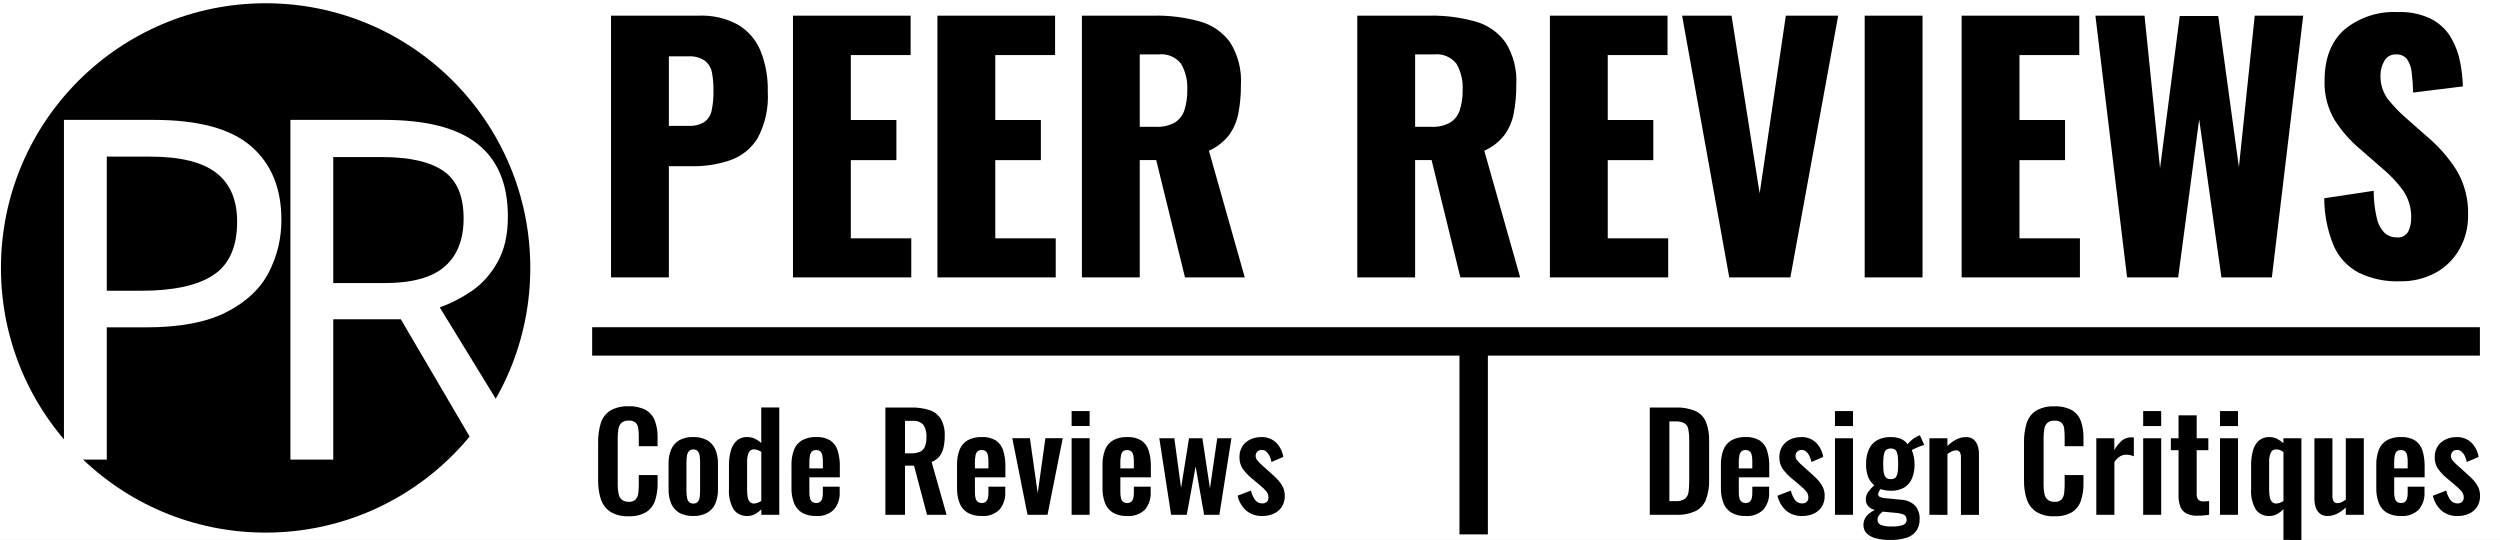
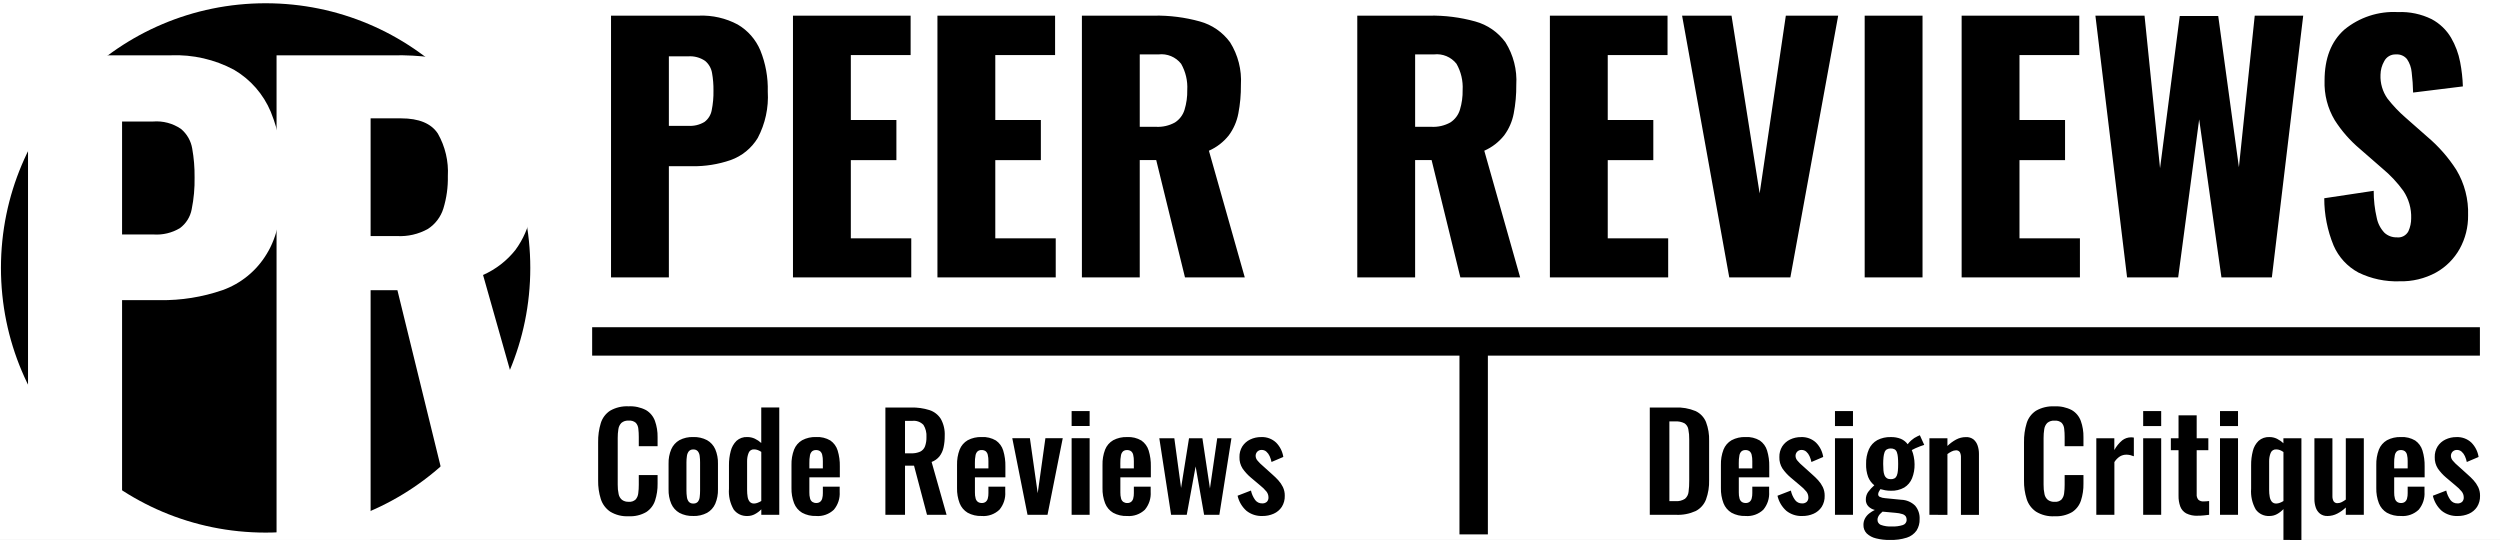
<svg xmlns="http://www.w3.org/2000/svg" width="352.09" height="76" viewBox="0 0 352.09 76">
  <defs>
-     <clipPath id="b">
+     <clipPath id="clip-Web_1920_2">
      <rect width="352.09" height="76" />
    </clipPath>
  </defs>
-   <g id="a" clip-path="url(#b)">
+   <g id="Web_1920_2" data-name="Web 1920 – 2" clip-path="url(#clip-Web_1920_2)">
    <rect width="352.09" height="76" fill="#fff" />
-     <g transform="translate(0.134 -15.271)">
-       <circle cx="37.275" cy="37.275" r="37.275" transform="translate(0 15.73)" />
-       <g transform="translate(2.372 0)">
-         <text transform="translate(0 80)" fill="#fff" font-size="67" font-family="Oswald-Regular_Bold, Oswald">
-           <tspan x="0" y="0">P</tspan>
-         </text>
-         <text transform="translate(31.897 80)" fill="#fff" font-size="67" font-family="Oswald-Regular_Bold, Oswald">
-           <tspan x="0" y="0">R</tspan>
-         </text>
+     <g id="Group_2" data-name="Group 2" transform="translate(0.134 -15.271)">
+       <circle id="Ellipse_1" data-name="Ellipse 1" cx="37.275" cy="37.275" r="37.275" transform="translate(0 15.73)" />
+       <g id="Group_1" data-name="Group 1" transform="translate(2.372 0)">
+         <path id="Path_8" data-name="Path 8" d="M4.44,0V-59.94H24.568a17.4,17.4,0,0,1,8.88,2.035,12.427,12.427,0,0,1,5.18,5.92,23.458,23.458,0,0,1,1.7,9.435q0,6.956-2.294,10.619a11.925,11.925,0,0,1-6.216,5.069,25.968,25.968,0,0,1-8.806,1.406H17.686V3.155ZM17.686-34.706h4.44a6.4,6.4,0,0,0,3.7-.888,4.279,4.279,0,0,0,1.665-2.664,20.734,20.734,0,0,0,.407-4.514,21.644,21.644,0,0,0-.333-4.033,4.582,4.582,0,0,0-1.591-2.775,6.113,6.113,0,0,0-3.922-1.036H17.686Z" transform="translate(-3 83)" fill="#fff" />
+         <path id="Path_7" data-name="Path 7" d="M4.44,10V-59.94h16.5A36.777,36.777,0,0,1,31.45-58.608a12.746,12.746,0,0,1,6.919,4.773q2.479,3.441,2.479,9.731a32.976,32.976,0,0,1-.592,6.586,12.257,12.257,0,0,1-2.183,5,12,12,0,0,1-4.551,3.515L41.736,0H28.046L21.46-26.862H17.686V10ZM17.686-34.484h3.7a8.056,8.056,0,0,0,4.366-1,5.3,5.3,0,0,0,2.183-2.886,14.48,14.48,0,0,0,.629-4.551,10.881,10.881,0,0,0-1.406-5.994q-1.406-2.146-5.18-2.146H17.686Z" transform="translate(32.003 83)" fill="#fff" />
      </g>
    </g>
-     <path d="M36.6-463.441v-36.868H48.981a10.7,10.7,0,0,1,5.462,1.252,7.644,7.644,0,0,1,3.186,3.641,14.429,14.429,0,0,1,1.047,5.8,12.394,12.394,0,0,1-1.411,6.532,7.335,7.335,0,0,1-3.823,3.118,15.972,15.972,0,0,1-5.416.865H44.747v15.658Zm8.147-21.347h2.731a3.937,3.937,0,0,0,2.276-.546,2.632,2.632,0,0,0,1.024-1.639,12.753,12.753,0,0,0,.25-2.777,13.313,13.313,0,0,0-.2-2.481,2.818,2.818,0,0,0-.979-1.707,3.76,3.76,0,0,0-2.412-.637H44.747Zm17.478,21.347v-36.868H78.794v5.553H70.373v9.149h6.418v5.644H70.373v11.015h8.512v5.508Zm20.346,0v-36.868H99.14v5.553H90.719v9.149h6.418v5.644H90.719v11.015h8.512v5.508Zm20.346,0v-36.868h10.15a22.622,22.622,0,0,1,6.463.819,7.84,7.84,0,0,1,4.256,2.936,10.116,10.116,0,0,1,1.525,5.985,20.283,20.283,0,0,1-.364,4.051,7.539,7.539,0,0,1-1.343,3.072,7.384,7.384,0,0,1-2.8,2.162l5.052,17.842h-8.421l-4.051-16.523h-2.321v16.523Zm8.147-21.211h2.276a4.955,4.955,0,0,0,2.685-.615,3.259,3.259,0,0,0,1.343-1.775,8.906,8.906,0,0,0,.387-2.8,6.693,6.693,0,0,0-.865-3.687,3.525,3.525,0,0,0-3.186-1.32h-2.64ZM141.7-463.441v-36.868h10.15a22.623,22.623,0,0,1,6.463.819,7.84,7.84,0,0,1,4.256,2.936,10.116,10.116,0,0,1,1.525,5.985,20.282,20.282,0,0,1-.364,4.051,7.539,7.539,0,0,1-1.343,3.072,7.384,7.384,0,0,1-2.8,2.162l5.052,17.842h-8.421l-4.051-16.523h-2.321v16.523Zm8.147-21.211h2.276a4.955,4.955,0,0,0,2.685-.615,3.259,3.259,0,0,0,1.343-1.775,8.907,8.907,0,0,0,.387-2.8,6.693,6.693,0,0,0-.865-3.687,3.525,3.525,0,0,0-3.186-1.32h-2.64Zm18.98,21.211v-36.868h16.568v5.553h-8.421v9.149h6.418v5.644h-6.418v11.015h8.512v5.508Zm25.262,0-6.645-36.868h6.964l3.96,25.034,3.687-25.034h7.374l-6.736,36.868Zm19.071,0v-36.868h8.147v36.868Zm13.655,0v-36.868h16.568v5.553h-8.421v9.149h6.418v5.644h-6.418v11.015h8.512v5.508Zm23.3,0-4.461-36.868h6.919l2.185,21.484,2.777-21.438h5.416l2.913,21.3,2.23-21.347h6.827l-4.415,36.868h-7.1L260.268-485.7l-2.959,22.258Zm38.37.546a12.255,12.255,0,0,1-5.781-1.229,7.866,7.866,0,0,1-3.5-3.8,17.473,17.473,0,0,1-1.32-6.668l6.964-1.047a16.611,16.611,0,0,0,.432,3.823,4.238,4.238,0,0,0,1.092,2.094,2.457,2.457,0,0,0,1.707.637,1.624,1.624,0,0,0,1.661-.865,4.409,4.409,0,0,0,.387-1.821,6.569,6.569,0,0,0-1.092-3.846,17.071,17.071,0,0,0-2.959-3.163l-3.186-2.776a17.767,17.767,0,0,1-3.528-4.028,10.187,10.187,0,0,1-1.434-5.576q0-4.688,2.776-7.169a10.928,10.928,0,0,1,7.556-2.481,9.758,9.758,0,0,1,4.756,1,6.991,6.991,0,0,1,2.731,2.617,10.818,10.818,0,0,1,1.274,3.414,21.666,21.666,0,0,1,.387,3.437l-7.01.865a28,28,0,0,0-.2-2.845,3.912,3.912,0,0,0-.66-1.866,1.818,1.818,0,0,0-1.548-.66,1.76,1.76,0,0,0-1.661.956,3.949,3.949,0,0,0-.523,1.912,5.405,5.405,0,0,0,.979,3.345,18.946,18.946,0,0,0,2.572,2.708l3.05,2.685a20.74,20.74,0,0,1,4.074,4.643,11.669,11.669,0,0,1,1.661,6.418,9.486,9.486,0,0,1-1.183,4.711,8.646,8.646,0,0,1-3.345,3.345A10.193,10.193,0,0,1,288.489-462.895Z" transform="translate(49.454 502.512)" />
-     <path d="M16.54-189.267a4.512,4.512,0,0,1-2.6-.653,3.4,3.4,0,0,1-1.315-1.781,8.289,8.289,0,0,1-.373-2.6v-5.391a8.649,8.649,0,0,1,.373-2.686,3.221,3.221,0,0,1,1.315-1.754,4.724,4.724,0,0,1,2.6-.616,4.773,4.773,0,0,1,2.453.532,2.924,2.924,0,0,1,1.259,1.52,6.48,6.48,0,0,1,.373,2.294v1.269H17.977v-1.306a9.373,9.373,0,0,0-.065-1.157,1.436,1.436,0,0,0-.354-.83,1.331,1.331,0,0,0-1-.308,1.416,1.416,0,0,0-1.035.326,1.573,1.573,0,0,0-.42.877,7.468,7.468,0,0,0-.093,1.241v6.566a5.811,5.811,0,0,0,.131,1.352,1.4,1.4,0,0,0,.476.8,1.489,1.489,0,0,0,.942.27,1.255,1.255,0,0,0,.979-.326,1.6,1.6,0,0,0,.364-.867,8.931,8.931,0,0,0,.075-1.213v-1.362h2.649v1.213a7.332,7.332,0,0,1-.354,2.378,3.092,3.092,0,0,1-1.241,1.623A4.483,4.483,0,0,1,16.54-189.267Zm9.1-.037a3.861,3.861,0,0,1-1.94-.438,2.737,2.737,0,0,1-1.147-1.278,4.883,4.883,0,0,1-.382-2.033v-3.619a4.883,4.883,0,0,1,.382-2.033,2.737,2.737,0,0,1,1.147-1.278,3.861,3.861,0,0,1,1.94-.438,3.915,3.915,0,0,1,1.949.438,2.724,2.724,0,0,1,1.157,1.278,4.883,4.883,0,0,1,.382,2.033v3.619a4.883,4.883,0,0,1-.382,2.033,2.724,2.724,0,0,1-1.157,1.278A3.915,3.915,0,0,1,25.644-189.3Zm.019-1.754a.785.785,0,0,0,.634-.243,1.261,1.261,0,0,0,.261-.662,7.016,7.016,0,0,0,.056-.923v-3.955a6.8,6.8,0,0,0-.056-.914,1.306,1.306,0,0,0-.261-.662.77.77,0,0,0-.634-.252.77.77,0,0,0-.634.252,1.368,1.368,0,0,0-.27.662,5.846,5.846,0,0,0-.065.914v3.955a6.028,6.028,0,0,0,.065.923,1.319,1.319,0,0,0,.27.662A.785.785,0,0,0,25.662-191.058Zm7.63,1.754a2.254,2.254,0,0,1-1.949-.914,5.068,5.068,0,0,1-.662-2.929v-3.3a7.442,7.442,0,0,1,.252-2.015,3.061,3.061,0,0,1,.811-1.427,2.1,2.1,0,0,1,1.511-.532,2.482,2.482,0,0,1,1.073.233,3.66,3.66,0,0,1,.9.606v-5h2.537v15.11H35.232v-.765a3.72,3.72,0,0,1-.914.681A2.2,2.2,0,0,1,33.292-189.3Zm.933-1.754a1.407,1.407,0,0,0,.466-.093,3.056,3.056,0,0,0,.541-.261v-6.921a2.556,2.556,0,0,0-.485-.252,1.467,1.467,0,0,0-.541-.1.762.762,0,0,0-.756.494,3.018,3.018,0,0,0-.215,1.2v4.029a5.7,5.7,0,0,0,.075.97,1.4,1.4,0,0,0,.289.681A.775.775,0,0,0,34.225-191.058Zm8.73,1.754a3.815,3.815,0,0,1-1.977-.457,2.711,2.711,0,0,1-1.129-1.343,5.62,5.62,0,0,1-.364-2.136v-3.246a5.66,5.66,0,0,1,.364-2.164,2.653,2.653,0,0,1,1.138-1.324,3.89,3.89,0,0,1,1.968-.448,3.554,3.554,0,0,1,2.005.485,2.645,2.645,0,0,1,1.026,1.408,7.164,7.164,0,0,1,.308,2.248v1.53H42v2.127a3,3,0,0,0,.1.858.856.856,0,0,0,.326.485.953.953,0,0,0,.541.149.861.861,0,0,0,.541-.159.9.9,0,0,0,.3-.466,2.715,2.715,0,0,0,.093-.774v-.9h2.369v.728a3.55,3.55,0,0,1-.821,2.518A3.268,3.268,0,0,1,42.955-189.3ZM42-196h1.9v-1.026a3.573,3.573,0,0,0-.093-.9.913.913,0,0,0-.3-.5.927.927,0,0,0-.578-.159.827.827,0,0,0-.541.168,1,1,0,0,0-.3.56A5.125,5.125,0,0,0,42-196.747Zm10.708,6.529v-15.11H56.33a7.982,7.982,0,0,1,2.584.364,2.968,2.968,0,0,1,1.6,1.241,4.465,4.465,0,0,1,.55,2.388,7.324,7.324,0,0,1-.168,1.642,3.124,3.124,0,0,1-.569,1.241,2.565,2.565,0,0,1-1.11.793l2.108,7.443H58.569l-1.828-6.921H55.472v6.921Zm2.761-8.656h.858a2.932,2.932,0,0,0,1.278-.233,1.362,1.362,0,0,0,.681-.746,3.581,3.581,0,0,0,.205-1.315,2.866,2.866,0,0,0-.42-1.707,1.876,1.876,0,0,0-1.595-.569H55.472Zm10.8,8.824a3.815,3.815,0,0,1-1.977-.457,2.711,2.711,0,0,1-1.129-1.343,5.62,5.62,0,0,1-.364-2.136v-3.246a5.66,5.66,0,0,1,.364-2.164,2.653,2.653,0,0,1,1.138-1.324,3.89,3.89,0,0,1,1.968-.448,3.554,3.554,0,0,1,2.005.485,2.645,2.645,0,0,1,1.026,1.408,7.163,7.163,0,0,1,.308,2.248v1.53h-4.29v2.127a3,3,0,0,0,.1.858.856.856,0,0,0,.326.485.953.953,0,0,0,.541.149.861.861,0,0,0,.541-.159.9.9,0,0,0,.3-.466,2.715,2.715,0,0,0,.093-.774v-.9h2.369v.728a3.55,3.55,0,0,1-.821,2.518A3.268,3.268,0,0,1,66.273-189.3Zm-.951-6.7h1.9v-1.026a3.573,3.573,0,0,0-.093-.9.913.913,0,0,0-.3-.5.927.927,0,0,0-.578-.159.827.827,0,0,0-.541.168,1,1,0,0,0-.3.56,5.126,5.126,0,0,0-.093,1.119Zm7.406,6.529-2.145-10.782h2.481l1.1,7.742,1.082-7.742h2.444l-2.145,10.782Zm6.212,0v-10.782h2.537v10.782Zm0-12.5v-2.108h2.537v2.108ZM86.755-189.3a3.815,3.815,0,0,1-1.977-.457,2.711,2.711,0,0,1-1.129-1.343,5.62,5.62,0,0,1-.364-2.136v-3.246a5.66,5.66,0,0,1,.364-2.164,2.653,2.653,0,0,1,1.138-1.324,3.89,3.89,0,0,1,1.968-.448,3.554,3.554,0,0,1,2.005.485,2.645,2.645,0,0,1,1.026,1.408,7.163,7.163,0,0,1,.308,2.248v1.53H85.8v2.127a3,3,0,0,0,.1.858.856.856,0,0,0,.326.485.953.953,0,0,0,.541.149.861.861,0,0,0,.541-.159.9.9,0,0,0,.3-.466,2.715,2.715,0,0,0,.093-.774v-.9h2.369v.728a3.55,3.55,0,0,1-.821,2.518A3.268,3.268,0,0,1,86.755-189.3ZM85.8-196h1.9v-1.026a3.573,3.573,0,0,0-.093-.9.913.913,0,0,0-.3-.5.927.927,0,0,0-.578-.159.827.827,0,0,0-.541.168,1,1,0,0,0-.3.56,5.125,5.125,0,0,0-.093,1.119Zm7.145,6.529-1.66-10.782H93.4l.951,7,1.119-7h1.884l1.063,7.07,1.026-7.07h2l-1.7,10.782H97.594L96.4-196.281l-1.25,6.809Zm12.853.168a3.388,3.388,0,0,1-2.239-.728,4.009,4.009,0,0,1-1.25-2.127l1.884-.728a3.562,3.562,0,0,0,.6,1.343,1.184,1.184,0,0,0,.97.466.912.912,0,0,0,.672-.224.832.832,0,0,0,.224-.616,1.327,1.327,0,0,0-.27-.811,5.8,5.8,0,0,0-.923-.9l-1.306-1.1a6.643,6.643,0,0,1-1.147-1.259,2.8,2.8,0,0,1-.438-1.614,2.721,2.721,0,0,1,.4-1.5,2.693,2.693,0,0,1,1.1-.97,3.472,3.472,0,0,1,1.558-.345,2.875,2.875,0,0,1,2.1.774,3.639,3.639,0,0,1,1.017,2.024l-1.66.709a3.821,3.821,0,0,0-.27-.83,1.831,1.831,0,0,0-.457-.625.966.966,0,0,0-.653-.243.827.827,0,0,0-.625.243.852.852,0,0,0-.233.616,1.052,1.052,0,0,0,.27.653,6.014,6.014,0,0,0,.774.765l1.324,1.194a9.971,9.971,0,0,1,.821.8,4.093,4.093,0,0,1,.653.961,2.737,2.737,0,0,1,.261,1.222,2.778,2.778,0,0,1-.42,1.567,2.646,2.646,0,0,1-1.138.961A3.81,3.81,0,0,1,105.8-189.3Zm54.564-.168v-15.11h3.563a6.713,6.713,0,0,1,2.882.5,2.937,2.937,0,0,1,1.474,1.548,6.892,6.892,0,0,1,.438,2.649v5.522a7.378,7.378,0,0,1-.438,2.733A3.055,3.055,0,0,1,166.829-190a6.079,6.079,0,0,1-2.789.532Zm2.761-1.921h.839a2.165,2.165,0,0,0,1.362-.336,1.483,1.483,0,0,0,.5-.979,11.24,11.24,0,0,0,.093-1.576v-5.783a6.712,6.712,0,0,0-.131-1.474,1.261,1.261,0,0,0-.541-.821,2.553,2.553,0,0,0-1.324-.261h-.8Zm10.726,2.089a3.815,3.815,0,0,1-1.977-.457,2.711,2.711,0,0,1-1.129-1.343,5.62,5.62,0,0,1-.364-2.136v-3.246a5.66,5.66,0,0,1,.364-2.164,2.653,2.653,0,0,1,1.138-1.324,3.89,3.89,0,0,1,1.968-.448,3.554,3.554,0,0,1,2.005.485,2.645,2.645,0,0,1,1.026,1.408,7.163,7.163,0,0,1,.308,2.248v1.53H172.9v2.127a3,3,0,0,0,.1.858.856.856,0,0,0,.326.485.953.953,0,0,0,.541.149.861.861,0,0,0,.541-.159.9.9,0,0,0,.3-.466,2.714,2.714,0,0,0,.093-.774v-.9h2.369v.728a3.55,3.55,0,0,1-.821,2.518A3.268,3.268,0,0,1,173.853-189.3ZM172.9-196h1.9v-1.026a3.572,3.572,0,0,0-.093-.9.913.913,0,0,0-.3-.5.927.927,0,0,0-.578-.159.827.827,0,0,0-.541.168,1,1,0,0,0-.3.56,5.125,5.125,0,0,0-.093,1.119Zm8.935,6.7a3.388,3.388,0,0,1-2.239-.728,4.009,4.009,0,0,1-1.25-2.127l1.884-.728a3.562,3.562,0,0,0,.6,1.343,1.184,1.184,0,0,0,.97.466.912.912,0,0,0,.672-.224.832.832,0,0,0,.224-.616,1.327,1.327,0,0,0-.27-.811,5.8,5.8,0,0,0-.923-.9l-1.306-1.1a6.644,6.644,0,0,1-1.147-1.259,2.8,2.8,0,0,1-.438-1.614,2.721,2.721,0,0,1,.4-1.5,2.693,2.693,0,0,1,1.1-.97,3.473,3.473,0,0,1,1.558-.345,2.875,2.875,0,0,1,2.1.774,3.639,3.639,0,0,1,1.017,2.024l-1.66.709a3.82,3.82,0,0,0-.27-.83,1.83,1.83,0,0,0-.457-.625.966.966,0,0,0-.653-.243.827.827,0,0,0-.625.243.852.852,0,0,0-.233.616,1.052,1.052,0,0,0,.27.653,6.016,6.016,0,0,0,.774.765l1.324,1.194a9.974,9.974,0,0,1,.821.8,4.093,4.093,0,0,1,.653.961,2.737,2.737,0,0,1,.261,1.222,2.778,2.778,0,0,1-.42,1.567,2.646,2.646,0,0,1-1.138.961A3.81,3.81,0,0,1,181.837-189.3Zm4.608-.168v-10.782h2.537v10.782Zm0-12.5v-2.108h2.537v2.108Zm7.723,16.043a7.563,7.563,0,0,1-1.94-.224,2.84,2.84,0,0,1-1.306-.69,1.64,1.64,0,0,1-.466-1.213,1.888,1.888,0,0,1,.215-.9,2.25,2.25,0,0,1,.588-.7,4.138,4.138,0,0,1,.8-.5,1.865,1.865,0,0,1-.942-.541,1.314,1.314,0,0,1-.326-.9,1.823,1.823,0,0,1,.317-1.082,5.94,5.94,0,0,1,.877-.951,2.891,2.891,0,0,1-.867-1.166,4.882,4.882,0,0,1-.289-1.837,4.847,4.847,0,0,1,.4-2.08,2.766,2.766,0,0,1,1.175-1.278,3.857,3.857,0,0,1,1.893-.429,3.6,3.6,0,0,1,1.436.252,2.312,2.312,0,0,1,.951.756,3.289,3.289,0,0,1,.522-.56,3.406,3.406,0,0,1,.858-.56l.336-.149.616,1.362q-.205.056-.55.187t-.681.28a5.029,5.029,0,0,0-.522.261,4.405,4.405,0,0,1,.28.933,5.427,5.427,0,0,1,.112,1.063,5.059,5.059,0,0,1-.354,1.977,2.732,2.732,0,0,1-1.091,1.3,3.582,3.582,0,0,1-1.912.457,4.428,4.428,0,0,1-.765-.065,6.3,6.3,0,0,1-.69-.159q-.112.168-.215.354a.8.8,0,0,0-.1.392.384.384,0,0,0,.224.336,2,2,0,0,0,.746.187l2.276.224a2.927,2.927,0,0,1,1.959.83,2.713,2.713,0,0,1,.634,1.893,2.848,2.848,0,0,1-.438,1.623,2.673,2.673,0,0,1-1.362.989A7.141,7.141,0,0,1,194.167-185.928Zm.28-1.9a4.528,4.528,0,0,0,1.567-.205.746.746,0,0,0,.522-.746.828.828,0,0,0-.131-.485.94.94,0,0,0-.466-.308,4,4,0,0,0-.951-.177l-1.847-.168a3.24,3.24,0,0,0-.364.345,1.507,1.507,0,0,0-.252.382,1.025,1.025,0,0,0-.093.429.748.748,0,0,0,.448.7A3.7,3.7,0,0,0,194.447-187.831Zm-.149-6.66a1.056,1.056,0,0,0,.541-.121.782.782,0,0,0,.317-.392,2.358,2.358,0,0,0,.149-.681q.037-.41.037-.951t-.037-.951a2.75,2.75,0,0,0-.14-.69.786.786,0,0,0-.308-.41,1.035,1.035,0,0,0-.56-.131,1.045,1.045,0,0,0-.55.131.77.77,0,0,0-.317.4,2.859,2.859,0,0,0-.149.681,8.732,8.732,0,0,0-.047.97q0,.522.037.923a2.337,2.337,0,0,0,.149.672.87.87,0,0,0,.326.41A.99.99,0,0,0,194.3-194.49Zm5.447,5.018v-10.782h2.537v1.082a5.5,5.5,0,0,1,1.222-.9,2.9,2.9,0,0,1,1.39-.345,1.61,1.61,0,0,1,1.063.326,1.91,1.91,0,0,1,.578.867,3.583,3.583,0,0,1,.187,1.175v8.581h-2.537v-8.077a1.523,1.523,0,0,0-.149-.746.608.608,0,0,0-.578-.261,1.316,1.316,0,0,0-.569.149,3.707,3.707,0,0,0-.606.373v8.562Zm17.61.205a4.512,4.512,0,0,1-2.6-.653,3.4,3.4,0,0,1-1.315-1.781,8.289,8.289,0,0,1-.373-2.6v-5.391a8.65,8.65,0,0,1,.373-2.686,3.221,3.221,0,0,1,1.315-1.754,4.724,4.724,0,0,1,2.6-.616,4.773,4.773,0,0,1,2.453.532,2.923,2.923,0,0,1,1.259,1.52,6.48,6.48,0,0,1,.373,2.294v1.269h-2.649v-1.306a9.375,9.375,0,0,0-.065-1.157,1.435,1.435,0,0,0-.354-.83,1.331,1.331,0,0,0-1-.308,1.416,1.416,0,0,0-1.035.326,1.573,1.573,0,0,0-.42.877,7.467,7.467,0,0,0-.093,1.241v6.566a5.811,5.811,0,0,0,.131,1.352,1.4,1.4,0,0,0,.476.8,1.489,1.489,0,0,0,.942.27,1.255,1.255,0,0,0,.979-.326,1.605,1.605,0,0,0,.364-.867,8.928,8.928,0,0,0,.075-1.213v-1.362h2.649v1.213a7.332,7.332,0,0,1-.354,2.378,3.092,3.092,0,0,1-1.241,1.623A4.483,4.483,0,0,1,217.354-189.267Zm5.895-.205v-10.782h2.537v1.66a4.64,4.64,0,0,1,1.119-1.371,2.006,2.006,0,0,1,1.231-.42,1.8,1.8,0,0,1,.2.009q.084.009.2.028v2.63a3.3,3.3,0,0,0-.494-.159,2.338,2.338,0,0,0-.55-.065,1.763,1.763,0,0,0-.914.243,2.543,2.543,0,0,0-.783.8v7.424Zm6.6,0v-10.782h2.537v10.782Zm0-12.5v-2.108h2.537v2.108Zm7.667,12.629a3.263,3.263,0,0,1-1.614-.336,1.843,1.843,0,0,1-.83-.97,4.231,4.231,0,0,1-.243-1.511v-6.417h-1.082v-1.679h1.082v-3.227h2.556v3.227h1.642v1.679h-1.642v6.193a1.07,1.07,0,0,0,.243.793,1.013,1.013,0,0,0,.728.233q.205,0,.4-.019l.382-.037v1.94l-.737.084A8.034,8.034,0,0,1,237.52-189.342Zm3.153-.131v-10.782h2.537v10.782Zm0-12.5v-2.108h2.537v2.108Zm8.935,16.043v-4.346a3.7,3.7,0,0,1-.914.709,2.17,2.17,0,0,1-1.045.261,2.23,2.23,0,0,1-1.94-.914,5.126,5.126,0,0,1-.653-2.929v-3.3a7.713,7.713,0,0,1,.242-2.015,2.959,2.959,0,0,1,.811-1.427,2.137,2.137,0,0,1,1.52-.532,2.4,2.4,0,0,1,1.073.243,3.6,3.6,0,0,1,.9.634v-.709h2.537v14.327Zm-1.007-5.13a1.487,1.487,0,0,0,.476-.093,2.475,2.475,0,0,0,.532-.261v-6.9a2.061,2.061,0,0,0-.485-.27,1.467,1.467,0,0,0-.541-.1.775.775,0,0,0-.774.494,3.017,3.017,0,0,0-.215,1.2v4.029a5.078,5.078,0,0,0,.084.97,1.465,1.465,0,0,0,.3.681A.775.775,0,0,0,248.6-191.058Zm7.2,1.754a1.626,1.626,0,0,1-1.045-.326,1.846,1.846,0,0,1-.6-.877,3.607,3.607,0,0,1-.187-1.166v-8.581h2.537v8.115a1.5,1.5,0,0,0,.159.756.623.623,0,0,0,.588.27,1.234,1.234,0,0,0,.569-.149,4.29,4.29,0,0,0,.569-.354v-8.637h2.537v10.782h-2.537V-190.5a5.012,5.012,0,0,1-1.194.858A3.015,3.015,0,0,1,255.8-189.3Zm10.353,0a3.815,3.815,0,0,1-1.977-.457,2.711,2.711,0,0,1-1.129-1.343,5.62,5.62,0,0,1-.364-2.136v-3.246a5.661,5.661,0,0,1,.364-2.164,2.653,2.653,0,0,1,1.138-1.324,3.89,3.89,0,0,1,1.968-.448,3.554,3.554,0,0,1,2.005.485,2.645,2.645,0,0,1,1.026,1.408,7.163,7.163,0,0,1,.308,2.248v1.53H265.2v2.127a3,3,0,0,0,.1.858.856.856,0,0,0,.326.485.953.953,0,0,0,.541.149.861.861,0,0,0,.541-.159.9.9,0,0,0,.3-.466,2.716,2.716,0,0,0,.093-.774v-.9h2.369v.728a3.55,3.55,0,0,1-.821,2.518A3.268,3.268,0,0,1,266.154-189.3ZM265.2-196h1.9v-1.026a3.574,3.574,0,0,0-.093-.9.913.913,0,0,0-.3-.5.927.927,0,0,0-.578-.159.827.827,0,0,0-.541.168,1,1,0,0,0-.3.56,5.126,5.126,0,0,0-.093,1.119Zm8.935,6.7a3.388,3.388,0,0,1-2.238-.728,4.008,4.008,0,0,1-1.25-2.127l1.884-.728a3.562,3.562,0,0,0,.6,1.343,1.184,1.184,0,0,0,.97.466.912.912,0,0,0,.672-.224.832.832,0,0,0,.224-.616,1.327,1.327,0,0,0-.27-.811,5.8,5.8,0,0,0-.923-.9l-1.306-1.1a6.644,6.644,0,0,1-1.147-1.259,2.8,2.8,0,0,1-.438-1.614,2.721,2.721,0,0,1,.4-1.5,2.693,2.693,0,0,1,1.1-.97,3.473,3.473,0,0,1,1.558-.345,2.875,2.875,0,0,1,2.1.774,3.639,3.639,0,0,1,1.017,2.024l-1.66.709a3.82,3.82,0,0,0-.271-.83,1.83,1.83,0,0,0-.457-.625.966.966,0,0,0-.653-.243.827.827,0,0,0-.625.243.852.852,0,0,0-.233.616,1.052,1.052,0,0,0,.27.653,6.014,6.014,0,0,0,.774.765l1.324,1.194a9.971,9.971,0,0,1,.821.8,4.092,4.092,0,0,1,.653.961,2.737,2.737,0,0,1,.261,1.222,2.779,2.779,0,0,1-.42,1.567,2.646,2.646,0,0,1-1.138.961A3.81,3.81,0,0,1,274.138-189.3Z" transform="translate(71.987 261.972)" />
-     <path d="M0,0H265.862V4H0Z" transform="translate(83.397 46.085)" />
-     <path d="M0,0H4V26.191H0Z" transform="translate(205.546 49.07)" />
+     <path id="Path_1" data-name="Path 1" d="M36.6-463.441v-36.868H48.981a10.7,10.7,0,0,1,5.462,1.252,7.644,7.644,0,0,1,3.186,3.641,14.429,14.429,0,0,1,1.047,5.8,12.394,12.394,0,0,1-1.411,6.532,7.335,7.335,0,0,1-3.823,3.118,15.972,15.972,0,0,1-5.416.865H44.747v15.658Zm8.147-21.347h2.731a3.937,3.937,0,0,0,2.276-.546,2.632,2.632,0,0,0,1.024-1.639,12.753,12.753,0,0,0,.25-2.777,13.313,13.313,0,0,0-.2-2.481,2.818,2.818,0,0,0-.979-1.707,3.76,3.76,0,0,0-2.412-.637H44.747Zm17.478,21.347v-36.868H78.794v5.553H70.373v9.149h6.418v5.644H70.373v11.015h8.512v5.508Zm20.346,0v-36.868H99.14v5.553H90.719v9.149h6.418v5.644H90.719v11.015h8.512v5.508Zm20.346,0v-36.868h10.15a22.622,22.622,0,0,1,6.463.819,7.84,7.84,0,0,1,4.256,2.936,10.116,10.116,0,0,1,1.525,5.985,20.283,20.283,0,0,1-.364,4.051,7.539,7.539,0,0,1-1.343,3.072,7.384,7.384,0,0,1-2.8,2.162l5.052,17.842h-8.421l-4.051-16.523h-2.321v16.523Zm8.147-21.211h2.276a4.955,4.955,0,0,0,2.685-.615,3.259,3.259,0,0,0,1.343-1.775,8.906,8.906,0,0,0,.387-2.8,6.693,6.693,0,0,0-.865-3.687,3.525,3.525,0,0,0-3.186-1.32h-2.64ZM141.7-463.441v-36.868h10.15a22.623,22.623,0,0,1,6.463.819,7.84,7.84,0,0,1,4.256,2.936,10.116,10.116,0,0,1,1.525,5.985,20.282,20.282,0,0,1-.364,4.051,7.539,7.539,0,0,1-1.343,3.072,7.384,7.384,0,0,1-2.8,2.162l5.052,17.842h-8.421l-4.051-16.523h-2.321v16.523Zm8.147-21.211h2.276a4.955,4.955,0,0,0,2.685-.615,3.259,3.259,0,0,0,1.343-1.775,8.907,8.907,0,0,0,.387-2.8,6.693,6.693,0,0,0-.865-3.687,3.525,3.525,0,0,0-3.186-1.32h-2.64Zm18.98,21.211v-36.868h16.568v5.553h-8.421v9.149h6.418v5.644h-6.418v11.015h8.512v5.508Zm25.262,0-6.645-36.868h6.964l3.96,25.034,3.687-25.034h7.374l-6.736,36.868Zm19.071,0v-36.868h8.147v36.868Zm13.655,0v-36.868h16.568v5.553h-8.421v9.149h6.418v5.644h-6.418v11.015h8.512v5.508Zm23.3,0-4.461-36.868h6.919l2.185,21.484,2.777-21.438h5.416l2.913,21.3,2.23-21.347h6.827l-4.415,36.868h-7.1L260.268-485.7l-2.959,22.258Zm38.37.546a12.255,12.255,0,0,1-5.781-1.229,7.866,7.866,0,0,1-3.5-3.8,17.473,17.473,0,0,1-1.32-6.668l6.964-1.047a16.611,16.611,0,0,0,.432,3.823,4.238,4.238,0,0,0,1.092,2.094,2.457,2.457,0,0,0,1.707.637,1.624,1.624,0,0,0,1.661-.865,4.409,4.409,0,0,0,.387-1.821,6.569,6.569,0,0,0-1.092-3.846,17.071,17.071,0,0,0-2.959-3.163l-3.186-2.776a17.767,17.767,0,0,1-3.528-4.028,10.187,10.187,0,0,1-1.434-5.576q0-4.688,2.776-7.169a10.928,10.928,0,0,1,7.556-2.481,9.758,9.758,0,0,1,4.756,1,6.991,6.991,0,0,1,2.731,2.617,10.818,10.818,0,0,1,1.274,3.414,21.666,21.666,0,0,1,.387,3.437l-7.01.865a28,28,0,0,0-.2-2.845,3.912,3.912,0,0,0-.66-1.866,1.818,1.818,0,0,0-1.548-.66,1.76,1.76,0,0,0-1.661.956,3.949,3.949,0,0,0-.523,1.912,5.405,5.405,0,0,0,.979,3.345,18.946,18.946,0,0,0,2.572,2.708l3.05,2.685a20.74,20.74,0,0,1,4.074,4.643,11.669,11.669,0,0,1,1.661,6.418,9.486,9.486,0,0,1-1.183,4.711,8.646,8.646,0,0,1-3.345,3.345A10.193,10.193,0,0,1,288.489-462.895Z" transform="translate(49.454 502.512)" />
+     <path id="Path_2" data-name="Path 2" d="M16.54-189.267a4.512,4.512,0,0,1-2.6-.653,3.4,3.4,0,0,1-1.315-1.781,8.289,8.289,0,0,1-.373-2.6v-5.391a8.649,8.649,0,0,1,.373-2.686,3.221,3.221,0,0,1,1.315-1.754,4.724,4.724,0,0,1,2.6-.616,4.773,4.773,0,0,1,2.453.532,2.924,2.924,0,0,1,1.259,1.52,6.48,6.48,0,0,1,.373,2.294v1.269H17.977v-1.306a9.373,9.373,0,0,0-.065-1.157,1.436,1.436,0,0,0-.354-.83,1.331,1.331,0,0,0-1-.308,1.416,1.416,0,0,0-1.035.326,1.573,1.573,0,0,0-.42.877,7.468,7.468,0,0,0-.093,1.241v6.566a5.811,5.811,0,0,0,.131,1.352,1.4,1.4,0,0,0,.476.8,1.489,1.489,0,0,0,.942.27,1.255,1.255,0,0,0,.979-.326,1.6,1.6,0,0,0,.364-.867,8.931,8.931,0,0,0,.075-1.213v-1.362h2.649v1.213a7.332,7.332,0,0,1-.354,2.378,3.092,3.092,0,0,1-1.241,1.623A4.483,4.483,0,0,1,16.54-189.267Zm9.1-.037a3.861,3.861,0,0,1-1.94-.438,2.737,2.737,0,0,1-1.147-1.278,4.883,4.883,0,0,1-.382-2.033v-3.619a4.883,4.883,0,0,1,.382-2.033,2.737,2.737,0,0,1,1.147-1.278,3.861,3.861,0,0,1,1.94-.438,3.915,3.915,0,0,1,1.949.438,2.724,2.724,0,0,1,1.157,1.278,4.883,4.883,0,0,1,.382,2.033v3.619a4.883,4.883,0,0,1-.382,2.033,2.724,2.724,0,0,1-1.157,1.278A3.915,3.915,0,0,1,25.644-189.3Zm.019-1.754a.785.785,0,0,0,.634-.243,1.261,1.261,0,0,0,.261-.662,7.016,7.016,0,0,0,.056-.923v-3.955a6.8,6.8,0,0,0-.056-.914,1.306,1.306,0,0,0-.261-.662.77.77,0,0,0-.634-.252.77.77,0,0,0-.634.252,1.368,1.368,0,0,0-.27.662,5.846,5.846,0,0,0-.065.914v3.955a6.028,6.028,0,0,0,.065.923,1.319,1.319,0,0,0,.27.662A.785.785,0,0,0,25.662-191.058Zm7.63,1.754a2.254,2.254,0,0,1-1.949-.914,5.068,5.068,0,0,1-.662-2.929v-3.3a7.442,7.442,0,0,1,.252-2.015,3.061,3.061,0,0,1,.811-1.427,2.1,2.1,0,0,1,1.511-.532,2.482,2.482,0,0,1,1.073.233,3.66,3.66,0,0,1,.9.606v-5h2.537v15.11H35.232v-.765a3.72,3.72,0,0,1-.914.681A2.2,2.2,0,0,1,33.292-189.3Zm.933-1.754a1.407,1.407,0,0,0,.466-.093,3.056,3.056,0,0,0,.541-.261v-6.921a2.556,2.556,0,0,0-.485-.252,1.467,1.467,0,0,0-.541-.1.762.762,0,0,0-.756.494,3.018,3.018,0,0,0-.215,1.2v4.029a5.7,5.7,0,0,0,.075.97,1.4,1.4,0,0,0,.289.681A.775.775,0,0,0,34.225-191.058Zm8.73,1.754a3.815,3.815,0,0,1-1.977-.457,2.711,2.711,0,0,1-1.129-1.343,5.62,5.62,0,0,1-.364-2.136v-3.246a5.66,5.66,0,0,1,.364-2.164,2.653,2.653,0,0,1,1.138-1.324,3.89,3.89,0,0,1,1.968-.448,3.554,3.554,0,0,1,2.005.485,2.645,2.645,0,0,1,1.026,1.408,7.164,7.164,0,0,1,.308,2.248v1.53H42v2.127a3,3,0,0,0,.1.858.856.856,0,0,0,.326.485.953.953,0,0,0,.541.149.861.861,0,0,0,.541-.159.9.9,0,0,0,.3-.466,2.715,2.715,0,0,0,.093-.774v-.9h2.369v.728a3.55,3.55,0,0,1-.821,2.518A3.268,3.268,0,0,1,42.955-189.3ZM42-196h1.9v-1.026a3.573,3.573,0,0,0-.093-.9.913.913,0,0,0-.3-.5.927.927,0,0,0-.578-.159.827.827,0,0,0-.541.168,1,1,0,0,0-.3.56A5.125,5.125,0,0,0,42-196.747Zm10.708,6.529v-15.11H56.33a7.982,7.982,0,0,1,2.584.364,2.968,2.968,0,0,1,1.6,1.241,4.465,4.465,0,0,1,.55,2.388,7.324,7.324,0,0,1-.168,1.642,3.124,3.124,0,0,1-.569,1.241,2.565,2.565,0,0,1-1.11.793l2.108,7.443H58.569l-1.828-6.921H55.472v6.921Zm2.761-8.656h.858a2.932,2.932,0,0,0,1.278-.233,1.362,1.362,0,0,0,.681-.746,3.581,3.581,0,0,0,.205-1.315,2.866,2.866,0,0,0-.42-1.707,1.876,1.876,0,0,0-1.595-.569H55.472Zm10.8,8.824a3.815,3.815,0,0,1-1.977-.457,2.711,2.711,0,0,1-1.129-1.343,5.62,5.62,0,0,1-.364-2.136v-3.246a5.66,5.66,0,0,1,.364-2.164,2.653,2.653,0,0,1,1.138-1.324,3.89,3.89,0,0,1,1.968-.448,3.554,3.554,0,0,1,2.005.485,2.645,2.645,0,0,1,1.026,1.408,7.163,7.163,0,0,1,.308,2.248v1.53h-4.29v2.127a3,3,0,0,0,.1.858.856.856,0,0,0,.326.485.953.953,0,0,0,.541.149.861.861,0,0,0,.541-.159.9.9,0,0,0,.3-.466,2.715,2.715,0,0,0,.093-.774v-.9h2.369v.728a3.55,3.55,0,0,1-.821,2.518A3.268,3.268,0,0,1,66.273-189.3Zm-.951-6.7h1.9v-1.026a3.573,3.573,0,0,0-.093-.9.913.913,0,0,0-.3-.5.927.927,0,0,0-.578-.159.827.827,0,0,0-.541.168,1,1,0,0,0-.3.56,5.126,5.126,0,0,0-.093,1.119Zm7.406,6.529-2.145-10.782h2.481l1.1,7.742,1.082-7.742h2.444l-2.145,10.782Zm6.212,0v-10.782h2.537v10.782Zm0-12.5v-2.108h2.537v2.108ZM86.755-189.3a3.815,3.815,0,0,1-1.977-.457,2.711,2.711,0,0,1-1.129-1.343,5.62,5.62,0,0,1-.364-2.136v-3.246a5.66,5.66,0,0,1,.364-2.164,2.653,2.653,0,0,1,1.138-1.324,3.89,3.89,0,0,1,1.968-.448,3.554,3.554,0,0,1,2.005.485,2.645,2.645,0,0,1,1.026,1.408,7.163,7.163,0,0,1,.308,2.248v1.53H85.8v2.127a3,3,0,0,0,.1.858.856.856,0,0,0,.326.485.953.953,0,0,0,.541.149.861.861,0,0,0,.541-.159.9.9,0,0,0,.3-.466,2.715,2.715,0,0,0,.093-.774v-.9h2.369v.728a3.55,3.55,0,0,1-.821,2.518A3.268,3.268,0,0,1,86.755-189.3ZM85.8-196h1.9v-1.026a3.573,3.573,0,0,0-.093-.9.913.913,0,0,0-.3-.5.927.927,0,0,0-.578-.159.827.827,0,0,0-.541.168,1,1,0,0,0-.3.56,5.125,5.125,0,0,0-.093,1.119Zm7.145,6.529-1.66-10.782H93.4l.951,7,1.119-7h1.884l1.063,7.07,1.026-7.07h2l-1.7,10.782H97.594L96.4-196.281l-1.25,6.809Zm12.853.168a3.388,3.388,0,0,1-2.239-.728,4.009,4.009,0,0,1-1.25-2.127l1.884-.728a3.562,3.562,0,0,0,.6,1.343,1.184,1.184,0,0,0,.97.466.912.912,0,0,0,.672-.224.832.832,0,0,0,.224-.616,1.327,1.327,0,0,0-.27-.811,5.8,5.8,0,0,0-.923-.9l-1.306-1.1a6.643,6.643,0,0,1-1.147-1.259,2.8,2.8,0,0,1-.438-1.614,2.721,2.721,0,0,1,.4-1.5,2.693,2.693,0,0,1,1.1-.97,3.472,3.472,0,0,1,1.558-.345,2.875,2.875,0,0,1,2.1.774,3.639,3.639,0,0,1,1.017,2.024l-1.66.709a3.821,3.821,0,0,0-.27-.83,1.831,1.831,0,0,0-.457-.625.966.966,0,0,0-.653-.243.827.827,0,0,0-.625.243.852.852,0,0,0-.233.616,1.052,1.052,0,0,0,.27.653,6.014,6.014,0,0,0,.774.765l1.324,1.194a9.971,9.971,0,0,1,.821.8,4.093,4.093,0,0,1,.653.961,2.737,2.737,0,0,1,.261,1.222,2.778,2.778,0,0,1-.42,1.567,2.646,2.646,0,0,1-1.138.961A3.81,3.81,0,0,1,105.8-189.3Zm54.564-.168v-15.11h3.563a6.713,6.713,0,0,1,2.882.5,2.937,2.937,0,0,1,1.474,1.548,6.892,6.892,0,0,1,.438,2.649v5.522a7.378,7.378,0,0,1-.438,2.733A3.055,3.055,0,0,1,166.829-190a6.079,6.079,0,0,1-2.789.532Zm2.761-1.921h.839a2.165,2.165,0,0,0,1.362-.336,1.483,1.483,0,0,0,.5-.979,11.24,11.24,0,0,0,.093-1.576v-5.783a6.712,6.712,0,0,0-.131-1.474,1.261,1.261,0,0,0-.541-.821,2.553,2.553,0,0,0-1.324-.261h-.8Zm10.726,2.089a3.815,3.815,0,0,1-1.977-.457,2.711,2.711,0,0,1-1.129-1.343,5.62,5.62,0,0,1-.364-2.136v-3.246a5.66,5.66,0,0,1,.364-2.164,2.653,2.653,0,0,1,1.138-1.324,3.89,3.89,0,0,1,1.968-.448,3.554,3.554,0,0,1,2.005.485,2.645,2.645,0,0,1,1.026,1.408,7.163,7.163,0,0,1,.308,2.248v1.53H172.9v2.127a3,3,0,0,0,.1.858.856.856,0,0,0,.326.485.953.953,0,0,0,.541.149.861.861,0,0,0,.541-.159.9.9,0,0,0,.3-.466,2.714,2.714,0,0,0,.093-.774v-.9h2.369v.728a3.55,3.55,0,0,1-.821,2.518A3.268,3.268,0,0,1,173.853-189.3ZM172.9-196h1.9v-1.026a3.572,3.572,0,0,0-.093-.9.913.913,0,0,0-.3-.5.927.927,0,0,0-.578-.159.827.827,0,0,0-.541.168,1,1,0,0,0-.3.56,5.125,5.125,0,0,0-.093,1.119Zm8.935,6.7a3.388,3.388,0,0,1-2.239-.728,4.009,4.009,0,0,1-1.25-2.127l1.884-.728a3.562,3.562,0,0,0,.6,1.343,1.184,1.184,0,0,0,.97.466.912.912,0,0,0,.672-.224.832.832,0,0,0,.224-.616,1.327,1.327,0,0,0-.27-.811,5.8,5.8,0,0,0-.923-.9l-1.306-1.1a6.644,6.644,0,0,1-1.147-1.259,2.8,2.8,0,0,1-.438-1.614,2.721,2.721,0,0,1,.4-1.5,2.693,2.693,0,0,1,1.1-.97,3.473,3.473,0,0,1,1.558-.345,2.875,2.875,0,0,1,2.1.774,3.639,3.639,0,0,1,1.017,2.024l-1.66.709a3.82,3.82,0,0,0-.27-.83,1.83,1.83,0,0,0-.457-.625.966.966,0,0,0-.653-.243.827.827,0,0,0-.625.243.852.852,0,0,0-.233.616,1.052,1.052,0,0,0,.27.653,6.016,6.016,0,0,0,.774.765l1.324,1.194a9.974,9.974,0,0,1,.821.8,4.093,4.093,0,0,1,.653.961,2.737,2.737,0,0,1,.261,1.222,2.778,2.778,0,0,1-.42,1.567,2.646,2.646,0,0,1-1.138.961A3.81,3.81,0,0,1,181.837-189.3Zm4.608-.168v-10.782h2.537v10.782Zm0-12.5v-2.108h2.537v2.108Zm7.723,16.043a7.563,7.563,0,0,1-1.94-.224,2.84,2.84,0,0,1-1.306-.69,1.64,1.64,0,0,1-.466-1.213,1.888,1.888,0,0,1,.215-.9,2.25,2.25,0,0,1,.588-.7,4.138,4.138,0,0,1,.8-.5,1.865,1.865,0,0,1-.942-.541,1.314,1.314,0,0,1-.326-.9,1.823,1.823,0,0,1,.317-1.082,5.94,5.94,0,0,1,.877-.951,2.891,2.891,0,0,1-.867-1.166,4.882,4.882,0,0,1-.289-1.837,4.847,4.847,0,0,1,.4-2.08,2.766,2.766,0,0,1,1.175-1.278,3.857,3.857,0,0,1,1.893-.429,3.6,3.6,0,0,1,1.436.252,2.312,2.312,0,0,1,.951.756,3.289,3.289,0,0,1,.522-.56,3.406,3.406,0,0,1,.858-.56l.336-.149.616,1.362q-.205.056-.55.187t-.681.28a5.029,5.029,0,0,0-.522.261,4.405,4.405,0,0,1,.28.933,5.427,5.427,0,0,1,.112,1.063,5.059,5.059,0,0,1-.354,1.977,2.732,2.732,0,0,1-1.091,1.3,3.582,3.582,0,0,1-1.912.457,4.428,4.428,0,0,1-.765-.065,6.3,6.3,0,0,1-.69-.159q-.112.168-.215.354a.8.8,0,0,0-.1.392.384.384,0,0,0,.224.336,2,2,0,0,0,.746.187l2.276.224a2.927,2.927,0,0,1,1.959.83,2.713,2.713,0,0,1,.634,1.893,2.848,2.848,0,0,1-.438,1.623,2.673,2.673,0,0,1-1.362.989A7.141,7.141,0,0,1,194.167-185.928Zm.28-1.9a4.528,4.528,0,0,0,1.567-.205.746.746,0,0,0,.522-.746.828.828,0,0,0-.131-.485.94.94,0,0,0-.466-.308,4,4,0,0,0-.951-.177l-1.847-.168a3.24,3.24,0,0,0-.364.345,1.507,1.507,0,0,0-.252.382,1.025,1.025,0,0,0-.093.429.748.748,0,0,0,.448.7A3.7,3.7,0,0,0,194.447-187.831Zm-.149-6.66a1.056,1.056,0,0,0,.541-.121.782.782,0,0,0,.317-.392,2.358,2.358,0,0,0,.149-.681q.037-.41.037-.951t-.037-.951a2.75,2.75,0,0,0-.14-.69.786.786,0,0,0-.308-.41,1.035,1.035,0,0,0-.56-.131,1.045,1.045,0,0,0-.55.131.77.77,0,0,0-.317.4,2.859,2.859,0,0,0-.149.681,8.732,8.732,0,0,0-.047.97q0,.522.037.923a2.337,2.337,0,0,0,.149.672.87.87,0,0,0,.326.41A.99.99,0,0,0,194.3-194.49Zm5.447,5.018v-10.782h2.537v1.082a5.5,5.5,0,0,1,1.222-.9,2.9,2.9,0,0,1,1.39-.345,1.61,1.61,0,0,1,1.063.326,1.91,1.91,0,0,1,.578.867,3.583,3.583,0,0,1,.187,1.175v8.581h-2.537v-8.077a1.523,1.523,0,0,0-.149-.746.608.608,0,0,0-.578-.261,1.316,1.316,0,0,0-.569.149,3.707,3.707,0,0,0-.606.373v8.562Zm17.61.205a4.512,4.512,0,0,1-2.6-.653,3.4,3.4,0,0,1-1.315-1.781,8.289,8.289,0,0,1-.373-2.6v-5.391a8.65,8.65,0,0,1,.373-2.686,3.221,3.221,0,0,1,1.315-1.754,4.724,4.724,0,0,1,2.6-.616,4.773,4.773,0,0,1,2.453.532,2.923,2.923,0,0,1,1.259,1.52,6.48,6.48,0,0,1,.373,2.294v1.269h-2.649v-1.306a9.375,9.375,0,0,0-.065-1.157,1.435,1.435,0,0,0-.354-.83,1.331,1.331,0,0,0-1-.308,1.416,1.416,0,0,0-1.035.326,1.573,1.573,0,0,0-.42.877,7.467,7.467,0,0,0-.093,1.241v6.566a5.811,5.811,0,0,0,.131,1.352,1.4,1.4,0,0,0,.476.8,1.489,1.489,0,0,0,.942.27,1.255,1.255,0,0,0,.979-.326,1.605,1.605,0,0,0,.364-.867,8.928,8.928,0,0,0,.075-1.213v-1.362h2.649v1.213a7.332,7.332,0,0,1-.354,2.378,3.092,3.092,0,0,1-1.241,1.623A4.483,4.483,0,0,1,217.354-189.267Zm5.895-.205v-10.782h2.537v1.66a4.64,4.64,0,0,1,1.119-1.371,2.006,2.006,0,0,1,1.231-.42,1.8,1.8,0,0,1,.2.009q.084.009.2.028v2.63a3.3,3.3,0,0,0-.494-.159,2.338,2.338,0,0,0-.55-.065,1.763,1.763,0,0,0-.914.243,2.543,2.543,0,0,0-.783.8v7.424Zm6.6,0v-10.782h2.537v10.782Zm0-12.5v-2.108h2.537v2.108Zm7.667,12.629a3.263,3.263,0,0,1-1.614-.336,1.843,1.843,0,0,1-.83-.97,4.231,4.231,0,0,1-.243-1.511v-6.417h-1.082v-1.679h1.082v-3.227h2.556v3.227h1.642v1.679h-1.642v6.193a1.07,1.07,0,0,0,.243.793,1.013,1.013,0,0,0,.728.233q.205,0,.4-.019l.382-.037v1.94l-.737.084A8.034,8.034,0,0,1,237.52-189.342Zm3.153-.131v-10.782h2.537v10.782Zm0-12.5v-2.108h2.537v2.108Zm8.935,16.043v-4.346a3.7,3.7,0,0,1-.914.709,2.17,2.17,0,0,1-1.045.261,2.23,2.23,0,0,1-1.94-.914,5.126,5.126,0,0,1-.653-2.929v-3.3a7.713,7.713,0,0,1,.242-2.015,2.959,2.959,0,0,1,.811-1.427,2.137,2.137,0,0,1,1.52-.532,2.4,2.4,0,0,1,1.073.243,3.6,3.6,0,0,1,.9.634v-.709h2.537v14.327Zm-1.007-5.13a1.487,1.487,0,0,0,.476-.093,2.475,2.475,0,0,0,.532-.261v-6.9a2.061,2.061,0,0,0-.485-.27,1.467,1.467,0,0,0-.541-.1.775.775,0,0,0-.774.494,3.017,3.017,0,0,0-.215,1.2v4.029a5.078,5.078,0,0,0,.084.97,1.465,1.465,0,0,0,.3.681A.775.775,0,0,0,248.6-191.058Zm7.2,1.754a1.626,1.626,0,0,1-1.045-.326,1.846,1.846,0,0,1-.6-.877,3.607,3.607,0,0,1-.187-1.166v-8.581h2.537v8.115a1.5,1.5,0,0,0,.159.756.623.623,0,0,0,.588.27,1.234,1.234,0,0,0,.569-.149,4.29,4.29,0,0,0,.569-.354v-8.637h2.537v10.782h-2.537V-190.5a5.012,5.012,0,0,1-1.194.858A3.015,3.015,0,0,1,255.8-189.3Zm10.353,0a3.815,3.815,0,0,1-1.977-.457,2.711,2.711,0,0,1-1.129-1.343,5.62,5.62,0,0,1-.364-2.136v-3.246a5.661,5.661,0,0,1,.364-2.164,2.653,2.653,0,0,1,1.138-1.324,3.89,3.89,0,0,1,1.968-.448,3.554,3.554,0,0,1,2.005.485,2.645,2.645,0,0,1,1.026,1.408,7.163,7.163,0,0,1,.308,2.248v1.53H265.2v2.127a3,3,0,0,0,.1.858.856.856,0,0,0,.326.485.953.953,0,0,0,.541.149.861.861,0,0,0,.541-.159.9.9,0,0,0,.3-.466,2.716,2.716,0,0,0,.093-.774v-.9h2.369v.728a3.55,3.55,0,0,1-.821,2.518A3.268,3.268,0,0,1,266.154-189.3ZM265.2-196h1.9v-1.026a3.574,3.574,0,0,0-.093-.9.913.913,0,0,0-.3-.5.927.927,0,0,0-.578-.159.827.827,0,0,0-.541.168,1,1,0,0,0-.3.56,5.126,5.126,0,0,0-.093,1.119Zm8.935,6.7a3.388,3.388,0,0,1-2.238-.728,4.008,4.008,0,0,1-1.25-2.127l1.884-.728a3.562,3.562,0,0,0,.6,1.343,1.184,1.184,0,0,0,.97.466.912.912,0,0,0,.672-.224.832.832,0,0,0,.224-.616,1.327,1.327,0,0,0-.27-.811,5.8,5.8,0,0,0-.923-.9l-1.306-1.1a6.644,6.644,0,0,1-1.147-1.259,2.8,2.8,0,0,1-.438-1.614,2.721,2.721,0,0,1,.4-1.5,2.693,2.693,0,0,1,1.1-.97,3.473,3.473,0,0,1,1.558-.345,2.875,2.875,0,0,1,2.1.774,3.639,3.639,0,0,1,1.017,2.024l-1.66.709a3.82,3.82,0,0,0-.271-.83,1.83,1.83,0,0,0-.457-.625.966.966,0,0,0-.653-.243.827.827,0,0,0-.625.243.852.852,0,0,0-.233.616,1.052,1.052,0,0,0,.27.653,6.014,6.014,0,0,0,.774.765l1.324,1.194a9.971,9.971,0,0,1,.821.8,4.092,4.092,0,0,1,.653.961,2.737,2.737,0,0,1,.261,1.222,2.779,2.779,0,0,1-.42,1.567,2.646,2.646,0,0,1-1.138.961A3.81,3.81,0,0,1,274.138-189.3Z" transform="translate(71.987 261.972)" />
+     <path id="Path_6" data-name="Path 6" d="M0,0H265.862V4H0Z" transform="translate(83.397 46.085)" />
+     <path id="Path_5" data-name="Path 5" d="M0,0H4V26.191H0Z" transform="translate(205.546 49.07)" />
  </g>
</svg>
